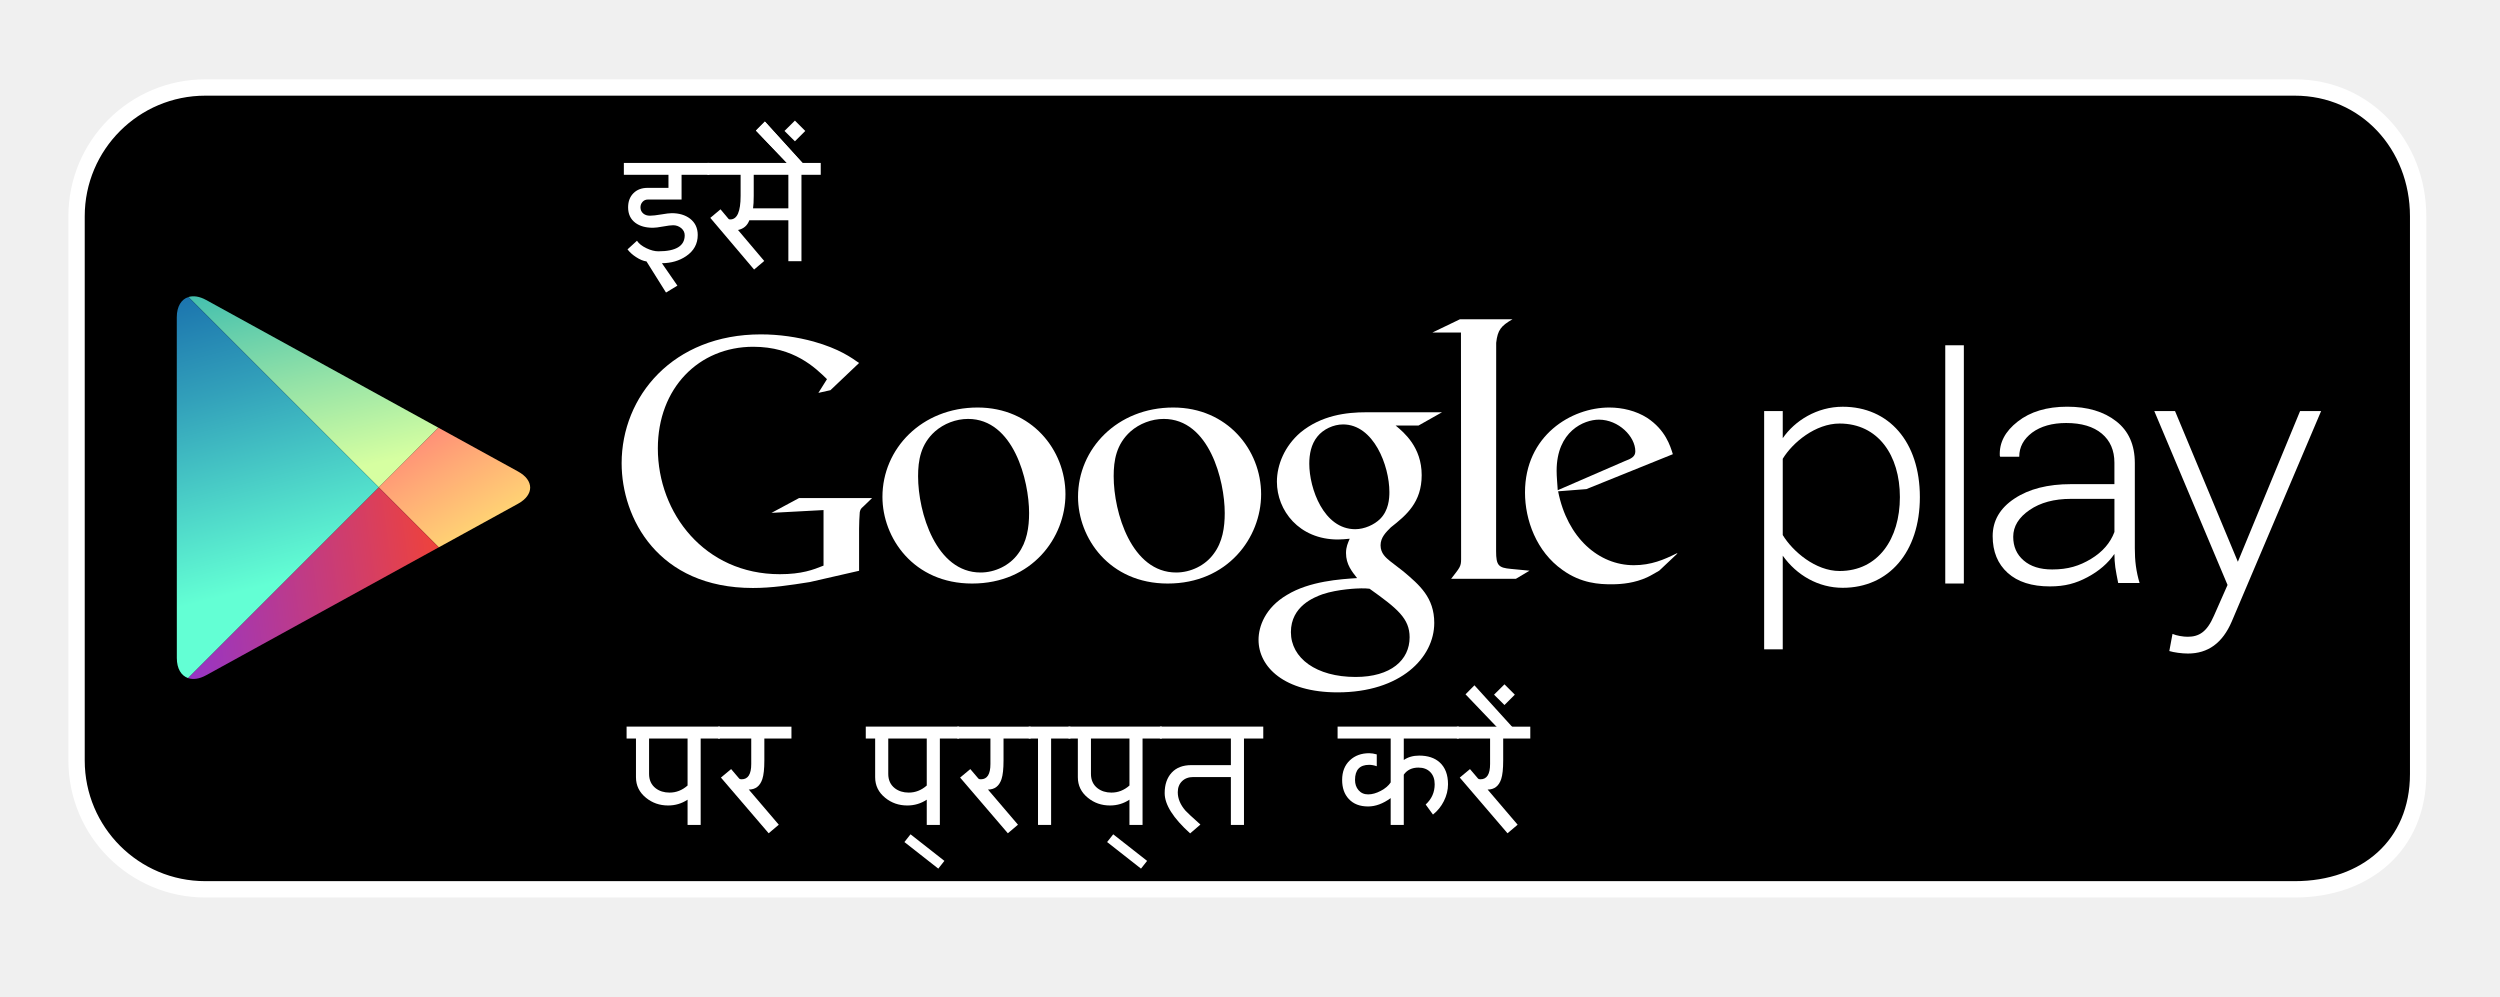
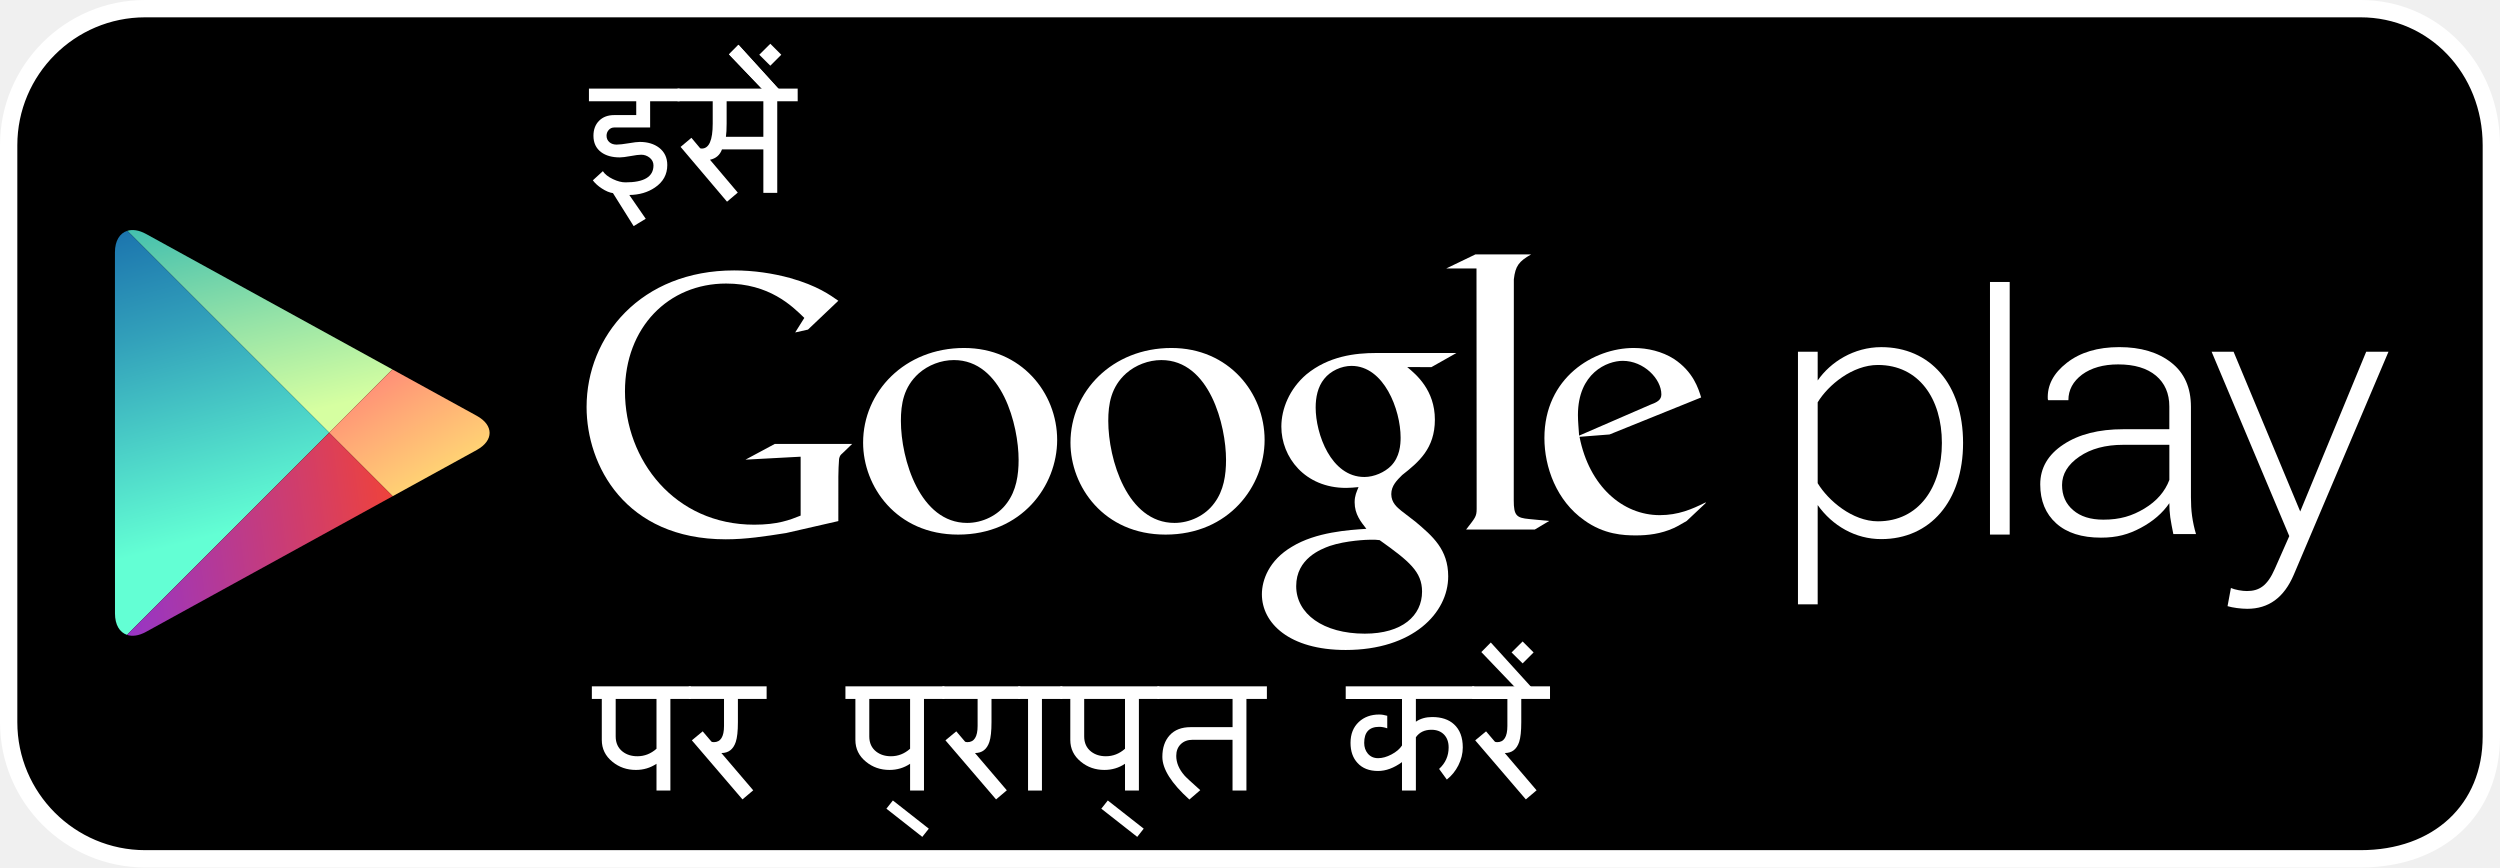
- <svg xmlns="http://www.w3.org/2000/svg" version="1.1" id="SemiBold" x="0px" y="0px" width="229.5px" height="91.5px" viewBox="0 0 229.5 91.5" enable-background="new 0 0 229.5 91.5" xml:space="preserve">
-   <path stroke="#FFFFFF" stroke-width="1.5" stroke-miterlimit="10" d="M221.985,71.05c0,6.53-4.797,10.59-11.322,10.59H18.849  c-6.528,0-11.821-5.297-11.821-11.827V19.856c0-6.529,5.293-11.824,11.821-11.824h191.814c6.525,0,11.322,5.295,11.322,11.824V71.05  z" />
+ <svg xmlns="http://www.w3.org/2000/svg" version="1.1" id="SemiBold" x="0px" y="0px" width="216.457px" height="75.109px" viewBox="0 0 216.457 75.109" enable-background="new 0 0 216.457 75.109" xml:space="preserve">
+   <g>
+     <path d="M215.708,63.768c0,6.531-4.797,10.592-11.322,10.592H12.571c-6.528,0-11.821-5.299-11.821-11.828V12.574   C0.75,6.045,6.043,0.75,12.571,0.75h191.814c6.525,0,11.322,5.295,11.322,11.824V63.768z" />
+     <path fill="#FFFFFF" d="M204.386,75.109H12.571C5.64,75.109,0,69.467,0,62.531V12.574C0,5.641,5.64,0,12.571,0h191.814   c6.77,0,12.072,5.523,12.072,12.574v51.193C216.458,70.551,211.606,75.109,204.386,75.109z M12.571,1.5   C6.467,1.5,1.5,6.469,1.5,12.574v49.957c0,6.107,4.967,11.078,11.071,11.078h191.814c6.324,0,10.572-3.955,10.572-9.842V12.574   c0-6.209-4.645-11.074-10.572-11.074H12.571z" />
+   </g>
  <g>
    <g>
-       <path fill="#FFFFFF" d="M153.929,50.867l-1.614,1.522c-0.372,0.205-0.743,0.443-1.113,0.612c-1.121,0.509-2.261,0.637-3.274,0.637    c-1.078,0-2.768-0.069-4.491-1.316c-2.396-1.688-3.442-4.587-3.442-7.114c0-5.232,4.259-7.798,7.732-7.798    c1.215,0,2.462,0.304,3.476,0.945c1.686,1.114,2.122,2.563,2.364,3.34l-7.934,3.205l-2.598,0.202    c0.841,4.289,3.743,6.784,6.95,6.784c1.602,0,2.791-0.522,3.882-1.062C153.866,50.825,154.085,50.711,153.929,50.867z     M149.143,42.334c0.645-0.234,0.979-0.437,0.979-0.906c0-1.348-1.525-2.904-3.345-2.904c-1.349,0-3.879,1.05-3.879,4.695    c0,0.569,0.067,1.175,0.102,1.781L149.143,42.334z" />
-       <path fill="#FFFFFF" d="M137.342,50.605c0,1.312,0.234,1.516,1.343,1.618c0.578,0.068,1.154,0.099,1.725,0.166l-1.248,0.743    h-5.947c0.78-1.012,0.914-1.112,0.914-1.787v-0.753l-0.013-20.063h-2.626l2.527-1.218h4.826c-1.046,0.605-1.358,0.975-1.493,2.155    L137.342,50.605z" />
-       <path fill="#FFFFFF" d="M128.119,39.066c0.774,0.637,2.392,1.988,2.392,4.553c0,2.499-1.409,3.677-2.83,4.792    c-0.436,0.438-0.945,0.915-0.945,1.651c0,0.746,0.51,1.151,0.877,1.453l1.219,0.941c1.482,1.251,2.833,2.398,2.833,4.728    c0,3.175-3.072,6.375-8.877,6.375c-4.89,0-7.254-2.328-7.254-4.825c0-1.216,0.604-2.937,2.601-4.115    c2.092-1.279,4.927-1.45,6.444-1.55c-0.474-0.612-1.015-1.253-1.015-2.299c0-0.572,0.172-0.913,0.338-1.315    c-0.369,0.035-0.741,0.071-1.079,0.071c-3.579,0-5.603-2.67-5.603-5.302c0-1.552,0.708-3.273,2.162-4.521    c1.924-1.584,4.218-1.857,6.041-1.857h6.954l-2.162,1.221H128.119z M125.728,54.047c-0.276-0.036-0.442-0.036-0.776-0.036    c-0.306,0-2.129,0.066-3.541,0.54c-0.747,0.273-2.906,1.08-2.906,3.478c0,2.392,2.331,4.116,5.938,4.116    c3.239,0,4.96-1.553,4.96-3.644C129.401,56.78,128.288,55.872,125.728,54.047z M126.698,47.635    c0.78-0.778,0.848-1.854,0.848-2.466c0-2.427-1.447-6.207-4.252-6.207c-0.875,0-1.823,0.439-2.361,1.118    c-0.57,0.703-0.741,1.615-0.741,2.492c0,2.26,1.317,6.008,4.217,6.008C125.254,48.58,126.164,48.169,126.698,47.635z" />
-       <path fill="#FFFFFF" d="M107.197,53.569c-5.364,0-8.234-4.178-8.234-7.959c0-4.419,3.608-8.2,8.74-8.2    c4.961,0,8.068,3.884,8.068,7.962C115.771,49.354,112.7,53.569,107.197,53.569z M111.417,50.839    c0.816-1.08,1.014-2.428,1.014-3.742c0-2.972-1.416-8.64-5.601-8.64c-1.113,0-2.234,0.435-3.042,1.146    c-1.318,1.181-1.553,2.664-1.553,4.12c0,3.334,1.647,8.833,5.737,8.833C109.293,52.556,110.64,51.917,111.417,50.839z" />
-       <path fill="#FFFFFF" d="M89.238,53.569c-5.365,0-8.23-4.178-8.23-7.959c0-4.419,3.609-8.2,8.739-8.2    c4.958,0,8.062,3.884,8.062,7.962C97.809,49.354,94.742,53.569,89.238,53.569z M93.459,50.839c0.81-1.08,1.012-2.428,1.012-3.742    c0-2.972-1.42-8.64-5.601-8.64c-1.117,0-2.226,0.435-3.036,1.146c-1.32,1.181-1.554,2.664-1.554,4.12    c0,3.334,1.654,8.833,5.737,8.833C91.335,52.556,92.68,51.917,93.459,50.839z" />
-       <path fill="#FFFFFF" d="M78.863,52.398l-4.524,1.035c-1.833,0.289-3.479,0.544-5.222,0.544c-8.727,0-12.051-6.424-12.051-11.45    c0-6.14,4.711-11.831,12.778-11.831c1.707,0,3.35,0.251,4.846,0.658c2.371,0.667,3.479,1.487,4.173,1.969l-2.628,2.496    l-1.108,0.248l0.79-1.26c-1.07-1.045-3.037-2.974-6.77-2.974c-4.991,0-8.757,3.794-8.757,9.333c0,5.949,4.3,11.545,11.194,11.545    c2.026,0,3.069-0.407,4.016-0.787v-5.1l-4.776,0.257l2.532-1.36h6.703l-0.819,0.789c-0.222,0.188-0.251,0.252-0.313,0.504    c-0.033,0.288-0.063,1.204-0.063,1.526V52.398z" />
+       <path fill="#FFFFFF" d="M147.653,43.586l-1.615,1.521c-0.371,0.205-0.742,0.443-1.113,0.611c-1.121,0.51-2.26,0.639-3.273,0.639    c-1.078,0-2.768-0.07-4.49-1.316c-2.396-1.689-3.443-4.588-3.443-7.115c0-5.231,4.26-7.797,7.732-7.797    c1.215,0,2.463,0.303,3.477,0.944c1.686,1.114,2.121,2.563,2.363,3.34l-7.934,3.205l-2.598,0.202    c0.84,4.289,3.742,6.783,6.949,6.783c1.602,0,2.791-0.521,3.883-1.061C147.589,43.543,147.808,43.43,147.653,43.586z     M142.866,35.053c0.645-0.234,0.979-0.438,0.979-0.906c0-1.348-1.523-2.904-3.344-2.904c-1.35,0-3.879,1.051-3.879,4.695    c0,0.568,0.066,1.175,0.102,1.781L142.866,35.053z" />
+       <path fill="#FFFFFF" d="M131.065,43.324c0,1.311,0.234,1.516,1.344,1.617c0.578,0.068,1.152,0.1,1.725,0.166l-1.248,0.742h-5.947    c0.779-1.012,0.914-1.111,0.914-1.785v-0.754l-0.014-20.063h-2.625l2.527-1.218h4.824c-1.045,0.605-1.357,0.975-1.492,2.154    L131.065,43.324z" />
+       <path fill="#FFFFFF" d="M121.843,31.784c0.773,0.638,2.393,1.988,2.393,4.554c0,2.498-1.41,3.676-2.83,4.791    c-0.438,0.439-0.945,0.916-0.945,1.652c0,0.746,0.51,1.15,0.877,1.453l1.219,0.939c1.482,1.252,2.832,2.398,2.832,4.729    c0,3.176-3.072,6.375-8.877,6.375c-4.891,0-7.254-2.328-7.254-4.824c0-1.217,0.604-2.938,2.6-4.115    c2.092-1.279,4.93-1.451,6.445-1.551c-0.473-0.611-1.014-1.252-1.014-2.299c0-0.572,0.172-0.912,0.338-1.314    c-0.369,0.035-0.742,0.07-1.08,0.07c-3.58,0-5.604-2.67-5.604-5.302c0-1.552,0.707-3.272,2.162-4.521    c1.924-1.584,4.219-1.857,6.041-1.857h6.955l-2.162,1.221L121.843,31.784L121.843,31.784z M119.452,46.766    c-0.277-0.037-0.443-0.037-0.777-0.037c-0.305,0-2.129,0.066-3.541,0.541c-0.748,0.273-2.906,1.08-2.906,3.479    c0,2.391,2.33,4.115,5.939,4.115c3.238,0,4.959-1.553,4.959-3.645C123.124,49.498,122.011,48.59,119.452,46.766z M120.421,40.354    c0.781-0.777,0.848-1.854,0.848-2.467c0-2.426-1.445-6.207-4.252-6.207c-0.875,0-1.824,0.439-2.361,1.119    c-0.57,0.703-0.742,1.614-0.742,2.491c0,2.261,1.318,6.009,4.219,6.009C118.978,41.299,119.888,40.887,120.421,40.354z" />
+       <path fill="#FFFFFF" d="M100.919,46.287c-5.363,0-8.234-4.178-8.234-7.959c0-4.419,3.608-8.199,8.74-8.199    c4.961,0,8.068,3.883,8.068,7.961C109.493,42.072,106.423,46.287,100.919,46.287z M105.14,43.557    c0.815-1.08,1.014-2.428,1.014-3.74c0-2.973-1.416-8.641-5.602-8.641c-1.113,0-2.233,0.435-3.041,1.146    c-1.318,1.181-1.554,2.664-1.554,4.12c0,3.334,1.647,8.834,5.737,8.834C103.015,45.275,104.362,44.635,105.14,43.557z" />
+       <path fill="#FFFFFF" d="M82.96,46.287c-5.365,0-8.23-4.178-8.23-7.959c0-4.419,3.609-8.199,8.74-8.199    c4.957,0,8.062,3.883,8.062,7.961C91.531,42.072,88.464,46.287,82.96,46.287z M87.181,43.557c0.811-1.08,1.013-2.428,1.013-3.74    c0-2.973-1.421-8.641-5.601-8.641c-1.117,0-2.227,0.435-3.037,1.146c-1.319,1.181-1.554,2.664-1.554,4.12    c0,3.334,1.654,8.834,5.737,8.834C85.058,45.275,86.402,44.635,87.181,43.557z" />
+       <path fill="#FFFFFF" d="M72.585,45.117l-4.523,1.035c-1.834,0.289-3.479,0.543-5.223,0.543c-8.727,0-12.051-6.424-12.051-11.45    c0-6.14,4.711-11.831,12.777-11.831c1.707,0,3.351,0.251,4.847,0.658c2.371,0.667,3.479,1.486,4.173,1.969l-2.628,2.496    l-1.108,0.248l0.791-1.26c-1.07-1.045-3.037-2.975-6.771-2.975c-4.991,0-8.757,3.795-8.757,9.334    c0,5.949,4.3,11.545,11.193,11.545c2.026,0,3.069-0.406,4.017-0.787v-5.1l-4.776,0.256l2.532-1.359h6.703l-0.819,0.789    c-0.222,0.188-0.251,0.252-0.312,0.504c-0.033,0.287-0.063,1.203-0.063,1.525L72.585,45.117L72.585,45.117z" />
    </g>
    <g>
-       <path fill="#FFFFFF" d="M163.656,51.011v8.596h-1.707V37.735h1.707v2.49c1.111-1.609,3.144-2.886,5.504-2.886    c4.232,0,7.084,3.211,7.084,8.294c0,5.049-2.852,8.327-7.084,8.327C166.932,53.961,164.937,52.812,163.656,51.011z M174.41,45.634    c0-3.831-1.997-6.753-5.538-6.753c-2.199,0-4.302,1.729-5.216,3.235v7.001c0.914,1.51,3.017,3.301,5.216,3.301    C172.413,52.418,174.41,49.471,174.41,45.634z" />
-       <path fill="#FFFFFF" d="M178.575,53.567V31.696h1.706v21.871H178.575z" />
-       <path fill="#FFFFFF" d="M199.436,58.192c0.364,0.162,0.987,0.263,1.383,0.263c1.044,0,1.771-0.427,2.424-1.936l1.245-2.82    l-6.725-15.964h1.904l5.769,13.834l5.712-13.834h1.931l-8.201,19.313c-0.851,1.99-2.189,2.947-4.029,2.947    c-0.552,0-1.279-0.099-1.706-0.229L199.436,58.192z" />
-       <path fill="#FFFFFF" d="M194.449,53.52c-0.114-0.549-0.2-1.032-0.263-1.437c-0.053-0.403-0.082-0.815-0.082-1.234    c-0.586,0.859-1.415,1.574-2.474,2.138c-1.06,0.566-2.066,0.845-3.448,0.845c-1.663,0-2.953-0.409-3.875-1.239    c-0.918-0.829-1.38-1.952-1.38-3.373c0-1.419,0.669-2.571,2.003-3.452c1.334-0.885,3.059-1.324,5.192-1.324h3.981v-1.968    c0-1.133-0.387-2.023-1.157-2.67c-0.774-0.646-1.86-0.974-3.269-0.974c-1.287,0-2.331,0.299-3.126,0.881    c-0.788,0.594-1.185,1.33-1.185,2.217h-1.747l-0.036-0.085c-0.063-1.195,0.484-2.245,1.647-3.15    c1.157-0.905,2.675-1.36,4.542-1.36c1.86,0,3.366,0.448,4.502,1.342c1.134,0.885,1.703,2.164,1.703,3.836v7.811    c0,0.561,0.026,1.103,0.097,1.631c0.072,0.529,0.187,1.057,0.34,1.567H194.449z M188.392,52.276c1.45,0,2.492-0.324,3.558-0.965    c1.058-0.638,1.777-1.469,2.155-2.475v-3.04h-4c-1.528,0-2.793,0.338-3.788,1.021c-0.997,0.68-1.503,1.503-1.503,2.46    c0,0.902,0.32,1.625,0.957,2.172C186.408,52.002,187.28,52.276,188.392,52.276z" />
+       <path fill="#FFFFFF" d="M157.38,43.729v8.598h-1.707V30.453h1.707v2.49c1.111-1.609,3.143-2.887,5.504-2.887    c4.232,0,7.084,3.211,7.084,8.295c0,5.049-2.852,8.326-7.084,8.326C160.655,46.68,158.661,45.531,157.38,43.729z M168.134,38.352    c0-3.83-1.998-6.752-5.539-6.752c-2.199,0-4.301,1.729-5.215,3.234v7.002c0.914,1.51,3.016,3.301,5.215,3.301    C166.136,45.137,168.134,42.189,168.134,38.352z" />
+       <path fill="#FFFFFF" d="M172.298,46.285V24.414h1.707v21.871H172.298z" />
+       <path fill="#FFFFFF" d="M193.159,50.91c0.363,0.162,0.986,0.264,1.383,0.264c1.045,0,1.771-0.428,2.424-1.936l1.246-2.82    l-6.725-15.965h1.902l5.77,13.834l5.713-13.834h1.93l-8.201,19.312c-0.85,1.99-2.188,2.947-4.027,2.947    c-0.553,0-1.279-0.098-1.707-0.229L193.159,50.91z" />
+       <path fill="#FFFFFF" d="M188.173,46.238c-0.115-0.549-0.201-1.031-0.264-1.438c-0.053-0.402-0.082-0.814-0.082-1.232    c-0.586,0.857-1.414,1.572-2.475,2.137c-1.059,0.566-2.064,0.846-3.447,0.846c-1.662,0-2.953-0.41-3.875-1.24    c-0.918-0.828-1.381-1.951-1.381-3.371s0.67-2.572,2.004-3.453c1.334-0.885,3.059-1.324,5.191-1.324h3.982v-1.968    c0-1.134-0.389-2.022-1.158-2.67c-0.773-0.646-1.859-0.974-3.268-0.974c-1.287,0-2.332,0.299-3.127,0.881    c-0.787,0.594-1.186,1.33-1.186,2.217h-1.746l-0.037-0.085c-0.062-1.195,0.484-2.245,1.648-3.15    c1.156-0.905,2.674-1.36,4.541-1.36c1.859,0,3.367,0.449,4.502,1.342c1.135,0.886,1.703,2.164,1.703,3.837v7.812    c0,0.561,0.025,1.102,0.098,1.631s0.188,1.057,0.34,1.566h-1.965V46.238z M182.116,44.994c1.449,0,2.49-0.324,3.557-0.965    c1.059-0.639,1.777-1.469,2.156-2.475v-3.041h-4c-1.529,0-2.793,0.338-3.789,1.021c-0.996,0.68-1.502,1.504-1.502,2.461    c0,0.902,0.318,1.625,0.957,2.172C180.132,44.721,181.003,44.994,182.116,44.994z" />
    </g>
  </g>
  <g>
-     <polygon fill="none" points="34.776,44.742 40.252,39.266 40.25,39.266 34.776,44.742 17.299,27.267 17.298,27.267 34.776,44.745    17.271,62.251 17.271,62.251 34.776,44.745 40.276,50.245 40.279,50.245  " />
-     <linearGradient id="SVGID_1_" gradientUnits="userSpaceOnUse" x1="512.501" y1="-440.069" x2="489.425" y2="-454.511" gradientTransform="matrix(0.7071 0.7071 -0.7071 0.7071 -642.4706 -7.8795)">
+     <polygon fill="none" points="28.498,37.461 33.974,31.984 33.972,31.984 28.498,37.461 11.021,19.985 11.021,19.985 28.498,37.463    10.993,54.969 10.993,54.969 28.498,37.463 33.998,42.963 34.001,42.963  " />
+     <linearGradient id="SVGID_1_" gradientUnits="userSpaceOnUse" x1="872.357" y1="502.598" x2="849.281" y2="517.04" gradientTransform="matrix(0.7071 0.7071 0.7071 -0.7071 -947.4174 -225.4017)">
      <stop offset="0" style="stop-color:#D6FFA1" />
      <stop offset="0.326" style="stop-color:#93E2A7" />
      <stop offset="1" style="stop-color:#00A3B5" />
    </linearGradient>
-     <path fill="url(#SVGID_1_)" d="M40.25,39.266L18.914,27.534c-0.604-0.331-1.163-0.408-1.615-0.268l17.478,17.476L40.25,39.266z" />
-     <linearGradient id="SVGID_2_" gradientUnits="userSpaceOnUse" x1="499.084" y1="-452.407" x2="529.005" y2="-444.585" gradientTransform="matrix(0.7071 0.7071 -0.7071 0.7071 -642.4706 -7.8795)">
+     <path fill="url(#SVGID_1_)" d="M33.972,31.984L12.636,20.252c-0.604-0.33-1.162-0.408-1.615-0.268l17.479,17.477L33.972,31.984z" />
+     <linearGradient id="SVGID_2_" gradientUnits="userSpaceOnUse" x1="858.94" y1="514.935" x2="888.861" y2="507.113" gradientTransform="matrix(0.7071 0.7071 0.7071 -0.7071 -947.4174 -225.4017)">
      <stop offset="0" style="stop-color:#FF177B" />
      <stop offset="0.672" style="stop-color:#FFA976" />
      <stop offset="1" style="stop-color:#FFEC73" />
    </linearGradient>
-     <path fill="url(#SVGID_2_)" d="M40.279,50.245l7.283-4.005c1.477-0.815,1.477-2.142,0-2.954l-7.311-4.02l-5.476,5.476   L40.279,50.245z" />
-     <linearGradient id="SVGID_3_" gradientUnits="userSpaceOnUse" x1="515.786" y1="-429.115" x2="483.343" y2="-448.202" gradientTransform="matrix(0.7071 0.7071 -0.7071 0.7071 -642.4706 -7.8795)">
+     <path fill="url(#SVGID_2_)" d="M34.001,42.963l7.283-4.004c1.477-0.816,1.477-2.143,0-2.955l-7.311-4.02l-5.477,5.477   L34.001,42.963z" />
+     <linearGradient id="SVGID_3_" gradientUnits="userSpaceOnUse" x1="875.644" y1="491.644" x2="843.2" y2="510.732" gradientTransform="matrix(0.7071 0.7071 0.7071 -0.7071 -947.4174 -225.4017)">
      <stop offset="0" style="stop-color:#63FFD4" />
      <stop offset="0.485" style="stop-color:#32A0BA" />
      <stop offset="0.835" style="stop-color:#1262A9" />
      <stop offset="1" style="stop-color:#064AA2" />
    </linearGradient>
-     <path fill="url(#SVGID_3_)" d="M17.298,27.267c-0.649,0.203-1.069,0.86-1.069,1.854l0.004,31.284c0,0.982,0.407,1.63,1.038,1.846   l17.506-17.506L17.298,27.267z" />
-     <linearGradient id="SVGID_4_" gradientUnits="userSpaceOnUse" x1="527.566" y1="-444.27" x2="507.59" y2="-417.952" gradientTransform="matrix(0.7071 0.7071 -0.7071 0.7071 -642.4706 -7.8795)">
+     <path fill="url(#SVGID_3_)" d="M11.021,19.985c-0.649,0.203-1.069,0.86-1.069,1.854l0.004,31.283c0,0.982,0.407,1.631,1.038,1.846   l17.506-17.506L11.021,19.985z" />
+     <linearGradient id="SVGID_4_" gradientUnits="userSpaceOnUse" x1="887.422" y1="506.8" x2="867.445" y2="480.481" gradientTransform="matrix(0.7071 0.7071 0.7071 -0.7071 -947.4174 -225.4017)">
      <stop offset="0" style="stop-color:#FF4521" />
      <stop offset="0.341" style="stop-color:#D43E65" />
      <stop offset="0.793" style="stop-color:#9F36B9" />
      <stop offset="1" style="stop-color:#8A33DB" />
    </linearGradient>
-     <path fill="url(#SVGID_4_)" d="M17.271,62.251c0.454,0.154,1.024,0.082,1.643-0.258l21.363-11.748l-5.5-5.5L17.271,62.251z" />
+     <path fill="url(#SVGID_4_)" d="M10.993,54.969c0.454,0.154,1.023,0.082,1.643-0.258l21.363-11.748l-5.5-5.5L10.993,54.969z" />
  </g>
  <g>
    <g>
-       <path fill="#FFFFFF" d="M66.093,67.798h-1.771v7.93h-1.203V73.41c-0.533,0.355-1.128,0.533-1.784,0.533    c-0.779,0-1.456-0.234-2.03-0.704c-0.615-0.497-0.923-1.128-0.923-1.894v-3.548h-0.861v-1.094h8.572V67.798z M63.119,72.111    v-4.313h-3.534v3.247c0,0.564,0.203,1.005,0.608,1.319c0.347,0.265,0.771,0.396,1.271,0.396    C62.075,72.761,62.627,72.545,63.119,72.111z" />
-       <path fill="#FFFFFF" d="M72.655,67.798h-2.488v2.01c0,0.774-0.062,1.347-0.185,1.716c-0.214,0.639-0.629,0.957-1.244,0.957    l2.755,3.227l-0.93,0.786l-4.382-5.113l0.937-0.779l0.745,0.875c0.036,0.041,0.109,0.062,0.219,0.062    c0.588,0,0.882-0.467,0.882-1.401v-2.338h-3.049v-1.094h6.74V67.798z" />
-       <path fill="#FFFFFF" d="M88.05,67.798h-1.771v7.93h-1.203V73.41c-0.533,0.355-1.128,0.533-1.784,0.533    c-0.779,0-1.456-0.234-2.03-0.704c-0.615-0.497-0.923-1.128-0.923-1.894v-3.548h-0.861v-1.094h8.572V67.798z M85.076,72.111    v-4.313h-3.534v3.247c0,0.564,0.203,1.005,0.608,1.319c0.347,0.265,0.771,0.396,1.271,0.396    C84.032,72.761,84.584,72.545,85.076,72.111z" />
-       <path fill="#FFFFFF" d="M86.696,79.029l-0.561,0.711l-3.11-2.44l0.561-0.711L86.696,79.029z" />
-       <path fill="#FFFFFF" d="M94.612,67.798h-2.488v2.01c0,0.774-0.062,1.347-0.185,1.716c-0.214,0.639-0.629,0.957-1.244,0.957    l2.755,3.227l-0.93,0.786l-4.382-5.113l0.937-0.779l0.745,0.875c0.036,0.041,0.109,0.062,0.219,0.062    c0.588,0,0.882-0.467,0.882-1.401v-2.338h-3.049v-1.094h6.74V67.798z" />
-       <path fill="#FFFFFF" d="M98.263,67.798h-1.771v7.93h-1.203v-7.93h-0.854v-1.094h3.828V67.798z" />
-       <path fill="#FFFFFF" d="M106.657,67.798h-1.771v7.93h-1.203V73.41c-0.533,0.355-1.128,0.533-1.784,0.533    c-0.779,0-1.456-0.234-2.03-0.704c-0.615-0.497-0.923-1.128-0.923-1.894v-3.548h-0.861v-1.094h8.572V67.798z M103.684,72.111    v-4.313h-3.534v3.247c0,0.564,0.203,1.005,0.608,1.319c0.347,0.265,0.771,0.396,1.271,0.396    C102.64,72.761,103.191,72.545,103.684,72.111z" />
-       <path fill="#FFFFFF" d="M105.304,79.029l-0.561,0.711l-3.11-2.44l0.561-0.711L105.304,79.029z" />
-       <path fill="#FFFFFF" d="M115.968,67.798h-1.771v7.93h-1.203v-4.396h-3.445c-0.433,0-0.779,0.127-1.039,0.383    s-0.39,0.592-0.39,1.012c0,0.584,0.234,1.146,0.704,1.688c0.109,0.132,0.567,0.558,1.374,1.278l-0.943,0.813    c-1.559-1.408-2.338-2.642-2.338-3.698c0-0.783,0.213-1.408,0.639-1.873c0.427-0.465,1.029-0.697,1.809-0.697h3.63v-2.44h-6.515    v-1.094h9.488V67.798z" />
-       <path fill="#FFFFFF" d="M133.919,67.798h-5.052v1.969c0.392-0.269,0.863-0.403,1.415-0.403c0.798,0,1.427,0.209,1.887,0.629    c0.506,0.461,0.759,1.128,0.759,2.003c0,0.528-0.128,1.046-0.383,1.552c-0.246,0.488-0.579,0.898-0.998,1.23l-0.67-0.923    c0.552-0.506,0.827-1.126,0.827-1.859c0-0.47-0.135-0.842-0.403-1.118c-0.269-0.275-0.631-0.413-1.087-0.413    c-0.593,0-1.041,0.216-1.347,0.649v4.614h-1.203v-2.461c-0.702,0.511-1.393,0.766-2.071,0.766c-0.761,0-1.354-0.229-1.777-0.69    c-0.405-0.434-0.608-1.014-0.608-1.743c0-0.761,0.239-1.364,0.718-1.812c0.46-0.428,1.048-0.643,1.764-0.643    c0.214,0,0.446,0.037,0.697,0.109v1.087c-0.246-0.087-0.479-0.13-0.697-0.13c-0.866,0-1.299,0.463-1.299,1.388    c0,0.369,0.104,0.679,0.314,0.93c0.224,0.265,0.52,0.396,0.889,0.396c0.364,0,0.752-0.108,1.162-0.325    c0.41-0.216,0.713-0.475,0.909-0.775v-4.026h-4.874v-1.094h11.129V67.798z" />
-       <path fill="#FFFFFF" d="M140.481,67.798h-2.488v2.01c0,0.774-0.062,1.347-0.185,1.716c-0.214,0.639-0.629,0.957-1.244,0.957    l2.755,3.227l-0.93,0.786l-4.382-5.113l0.937-0.779l0.745,0.875c0.036,0.041,0.109,0.062,0.219,0.062    c0.588,0,0.882-0.467,0.882-1.401v-2.338h-3.049v-1.094h6.74V67.798z" />
-       <path fill="#FFFFFF" d="M139.005,66.93l-0.725,0.725l-3.746-3.917l0.82-0.827L139.005,66.93z" />
-       <path fill="#FFFFFF" d="M139.06,63.771l-0.95,0.95l-0.957-0.95l0.957-0.95L139.06,63.771z" />
+       <path fill="#FFFFFF" d="M59.815,60.516h-1.771v7.932h-1.203v-2.318c-0.533,0.355-1.127,0.533-1.783,0.533    c-0.779,0-1.457-0.234-2.03-0.705c-0.615-0.496-0.923-1.127-0.923-1.893v-3.549h-0.861v-1.094h8.572V60.516z M56.841,64.83v-4.314    h-3.533v3.248c0,0.564,0.203,1.004,0.607,1.318c0.348,0.266,0.771,0.396,1.271,0.396C55.798,65.479,56.349,65.264,56.841,64.83z" />
+       <path fill="#FFFFFF" d="M66.377,60.516H63.89v2.012c0,0.773-0.062,1.346-0.186,1.715c-0.214,0.639-0.629,0.957-1.244,0.957    l2.756,3.227l-0.931,0.787L59.903,64.1l0.938-0.779l0.744,0.875c0.036,0.041,0.109,0.062,0.219,0.062    c0.588,0,0.883-0.467,0.883-1.4v-2.34h-3.049v-1.094h6.739V60.516z" />
+       <path fill="#FFFFFF" d="M81.772,60.516h-1.771v7.932h-1.203v-2.318c-0.533,0.355-1.127,0.533-1.783,0.533    c-0.779,0-1.457-0.234-2.03-0.705c-0.615-0.496-0.923-1.127-0.923-1.893v-3.549H73.2v-1.094h8.572V60.516z M78.798,64.83v-4.314    h-3.533v3.248c0,0.564,0.203,1.004,0.607,1.318c0.348,0.266,0.771,0.396,1.271,0.396C77.755,65.479,78.306,65.264,78.798,64.83z" />
+       <path fill="#FFFFFF" d="M80.418,71.748l-0.562,0.711l-3.109-2.441l0.561-0.711L80.418,71.748z" />
+       <path fill="#FFFFFF" d="M88.334,60.516h-2.487v2.012c0,0.773-0.062,1.346-0.186,1.715c-0.214,0.639-0.629,0.957-1.244,0.957    l2.756,3.227l-0.931,0.787L81.86,64.1l0.938-0.779l0.744,0.875c0.036,0.041,0.109,0.062,0.219,0.062    c0.588,0,0.883-0.467,0.883-1.4v-2.34h-3.049v-1.094h6.739V60.516z" />
+       <path fill="#FFFFFF" d="M91.985,60.516h-1.771v7.932h-1.203v-7.932h-0.854v-1.094h3.828V60.516z" />
+       <path fill="#FFFFFF" d="M100.38,60.516h-1.771v7.932h-1.203v-2.318c-0.533,0.355-1.128,0.533-1.784,0.533    c-0.778,0-1.456-0.234-2.03-0.705c-0.615-0.496-0.923-1.127-0.923-1.893v-3.549h-0.86v-1.094h8.572V60.516z M97.406,64.83v-4.314    h-3.534v3.248c0,0.564,0.203,1.004,0.607,1.318c0.348,0.266,0.771,0.396,1.271,0.396C96.362,65.479,96.913,65.264,97.406,64.83z" />
+       <path fill="#FFFFFF" d="M99.026,71.748l-0.561,0.711l-3.111-2.441l0.562-0.711L99.026,71.748z" />
+       <path fill="#FFFFFF" d="M109.69,60.516h-1.771v7.932h-1.203v-4.396h-3.445c-0.432,0-0.778,0.127-1.039,0.383    c-0.26,0.256-0.389,0.592-0.389,1.012c0,0.584,0.233,1.146,0.703,1.688c0.109,0.133,0.567,0.559,1.375,1.279l-0.943,0.812    c-1.56-1.408-2.338-2.643-2.338-3.697c0-0.783,0.213-1.408,0.639-1.873c0.427-0.465,1.029-0.697,1.809-0.697h3.631v-2.441h-6.516    v-1.094h9.488V60.516z" />
+       <path fill="#FFFFFF" d="M127.642,60.516h-5.051v1.971c0.391-0.27,0.863-0.404,1.414-0.404c0.799,0,1.428,0.209,1.887,0.629    c0.506,0.461,0.76,1.129,0.76,2.004c0,0.527-0.129,1.045-0.383,1.551c-0.246,0.488-0.58,0.898-0.998,1.23l-0.67-0.922    c0.553-0.506,0.826-1.127,0.826-1.859c0-0.471-0.135-0.842-0.402-1.119c-0.27-0.273-0.631-0.412-1.088-0.412    c-0.592,0-1.041,0.217-1.346,0.648v4.615h-1.203v-2.461c-0.703,0.51-1.393,0.766-2.072,0.766c-0.76,0-1.354-0.229-1.775-0.691    c-0.406-0.434-0.609-1.014-0.609-1.742c0-0.762,0.24-1.363,0.719-1.812c0.459-0.428,1.049-0.643,1.764-0.643    c0.215,0,0.445,0.037,0.697,0.109v1.086c-0.246-0.086-0.479-0.129-0.697-0.129c-0.865,0-1.299,0.463-1.299,1.389    c0,0.367,0.104,0.678,0.314,0.93c0.225,0.264,0.52,0.395,0.889,0.395c0.363,0,0.752-0.107,1.162-0.324s0.713-0.475,0.908-0.775    v-4.025h-4.873v-1.094h11.129v1.092H127.642z" />
+       <path fill="#FFFFFF" d="M134.204,60.516h-2.488v2.012c0,0.773-0.061,1.346-0.184,1.715c-0.215,0.639-0.629,0.957-1.244,0.957    l2.754,3.227l-0.93,0.787l-4.383-5.113l0.938-0.779l0.746,0.875c0.035,0.041,0.107,0.062,0.219,0.062    c0.588,0,0.881-0.467,0.881-1.4v-2.34h-3.049v-1.094h6.74V60.516z" />
+       <path fill="#FFFFFF" d="M132.728,59.648l-0.725,0.725l-3.746-3.916l0.82-0.828L132.728,59.648z" />
+       <path fill="#FFFFFF" d="M132.784,56.49l-0.951,0.949l-0.957-0.949l0.957-0.951L132.784,56.49z" />
    </g>
    <g>
-       <path fill="#FFFFFF" d="M65.118,16.048h-2.55v2.27h-3.097c-0.196,0-0.357,0.071-0.485,0.212s-0.191,0.31-0.191,0.506    c0,0.232,0.087,0.421,0.26,0.567c0.159,0.132,0.362,0.198,0.608,0.198c0.241,0,0.588-0.039,1.039-0.116s0.772-0.116,0.964-0.116    c0.679,0,1.237,0.167,1.675,0.499c0.474,0.365,0.711,0.866,0.711,1.504c0,0.816-0.357,1.465-1.073,1.948    c-0.62,0.419-1.358,0.634-2.215,0.643l1.422,2.058l-1.046,0.636l-1.791-2.857c-0.296-0.041-0.617-0.175-0.964-0.403    c-0.323-0.209-0.583-0.444-0.779-0.704l0.868-0.793c0.173,0.264,0.465,0.495,0.875,0.69c0.392,0.187,0.754,0.28,1.087,0.28    c1.613,0,2.42-0.49,2.42-1.47c0-0.264-0.111-0.488-0.335-0.67c-0.214-0.168-0.456-0.253-0.725-0.253    c-0.196,0-0.505,0.039-0.926,0.116c-0.422,0.078-0.73,0.116-0.927,0.116c-0.67,0-1.208-0.15-1.613-0.451    c-0.446-0.333-0.67-0.807-0.67-1.422c0-0.538,0.163-0.971,0.489-1.299c0.325-0.328,0.762-0.492,1.309-0.492h1.907v-1.196h-4.095    v-1.094h7.848V16.048z" />
-       <path fill="#FFFFFF" d="M75.345,16.048h-1.771v7.93h-1.203v-3.76h-3.582c-0.178,0.488-0.524,0.786-1.039,0.896l2.406,2.844    l-0.93,0.786l-4.02-4.744l0.937-0.786l0.745,0.889c0.022,0.027,0.073,0.041,0.15,0.041c0.634,0,0.95-0.72,0.95-2.16v-1.935H64.94    v-1.094h10.404V16.048z M72.371,19.124v-3.076h-3.179v1.935c0,0.483-0.021,0.864-0.062,1.142H72.371z" />
-       <path fill="#FFFFFF" d="M73.868,15.18l-0.725,0.725l-3.746-3.917l0.82-0.827L73.868,15.18z" />
-       <path fill="#FFFFFF" d="M73.868,15.18l-0.725,0.725l-3.746-3.917l0.82-0.827L73.868,15.18z" />
-       <path fill="#FFFFFF" d="M73.923,12.021l-0.95,0.95l-0.957-0.95l0.957-0.95L73.923,12.021z" />
+       <path fill="#FFFFFF" d="M58.841,8.766H56.29v2.271h-3.097c-0.196,0-0.357,0.071-0.485,0.212s-0.191,0.311-0.191,0.506    c0,0.232,0.088,0.422,0.261,0.567c0.159,0.132,0.362,0.198,0.608,0.198c0.24,0,0.588-0.039,1.039-0.116    c0.45-0.077,0.771-0.116,0.963-0.116c0.68,0,1.237,0.167,1.676,0.499c0.474,0.365,0.711,0.866,0.711,1.504    c0,0.816-0.357,1.466-1.073,1.948c-0.62,0.419-1.358,0.634-2.215,0.643l1.422,2.059l-1.046,0.636l-1.791-2.856    c-0.296-0.041-0.617-0.176-0.965-0.403c-0.322-0.209-0.582-0.444-0.778-0.704l0.868-0.793c0.173,0.264,0.465,0.495,0.875,0.689    c0.393,0.188,0.754,0.28,1.087,0.28c1.612,0,2.42-0.489,2.42-1.47c0-0.264-0.11-0.488-0.335-0.67    c-0.214-0.168-0.456-0.254-0.725-0.254c-0.196,0-0.506,0.039-0.926,0.117c-0.422,0.078-0.73,0.115-0.928,0.115    c-0.67,0-1.208-0.15-1.613-0.451c-0.445-0.332-0.67-0.807-0.67-1.422c0-0.537,0.164-0.971,0.489-1.299s0.763-0.492,1.31-0.492    h1.906V8.768h-4.095V7.674h7.849V8.766z" />
+       <path fill="#FFFFFF" d="M69.067,8.766h-1.771v7.931h-1.203v-3.761h-3.582c-0.178,0.488-0.523,0.787-1.039,0.896l2.406,2.844    l-0.93,0.787l-4.02-4.744l0.937-0.787l0.745,0.89c0.021,0.026,0.072,0.041,0.15,0.041c0.633,0,0.949-0.72,0.949-2.16V8.768h-3.048    V7.674h10.404L69.067,8.766L69.067,8.766z M66.093,11.842V8.766h-3.179v1.936c0,0.482-0.021,0.864-0.062,1.143h3.24V11.842z" />
+       <path fill="#FFFFFF" d="M67.591,7.898l-0.726,0.725l-3.746-3.917l0.819-0.827L67.591,7.898z" />
+       <path fill="#FFFFFF" d="M67.591,7.898l-0.726,0.725l-3.746-3.917l0.819-0.827L67.591,7.898z" />
+       <path fill="#FFFFFF" d="M67.646,4.739l-0.95,0.95l-0.957-0.95l0.957-0.95L67.646,4.739z" />
    </g>
  </g>
</svg>
